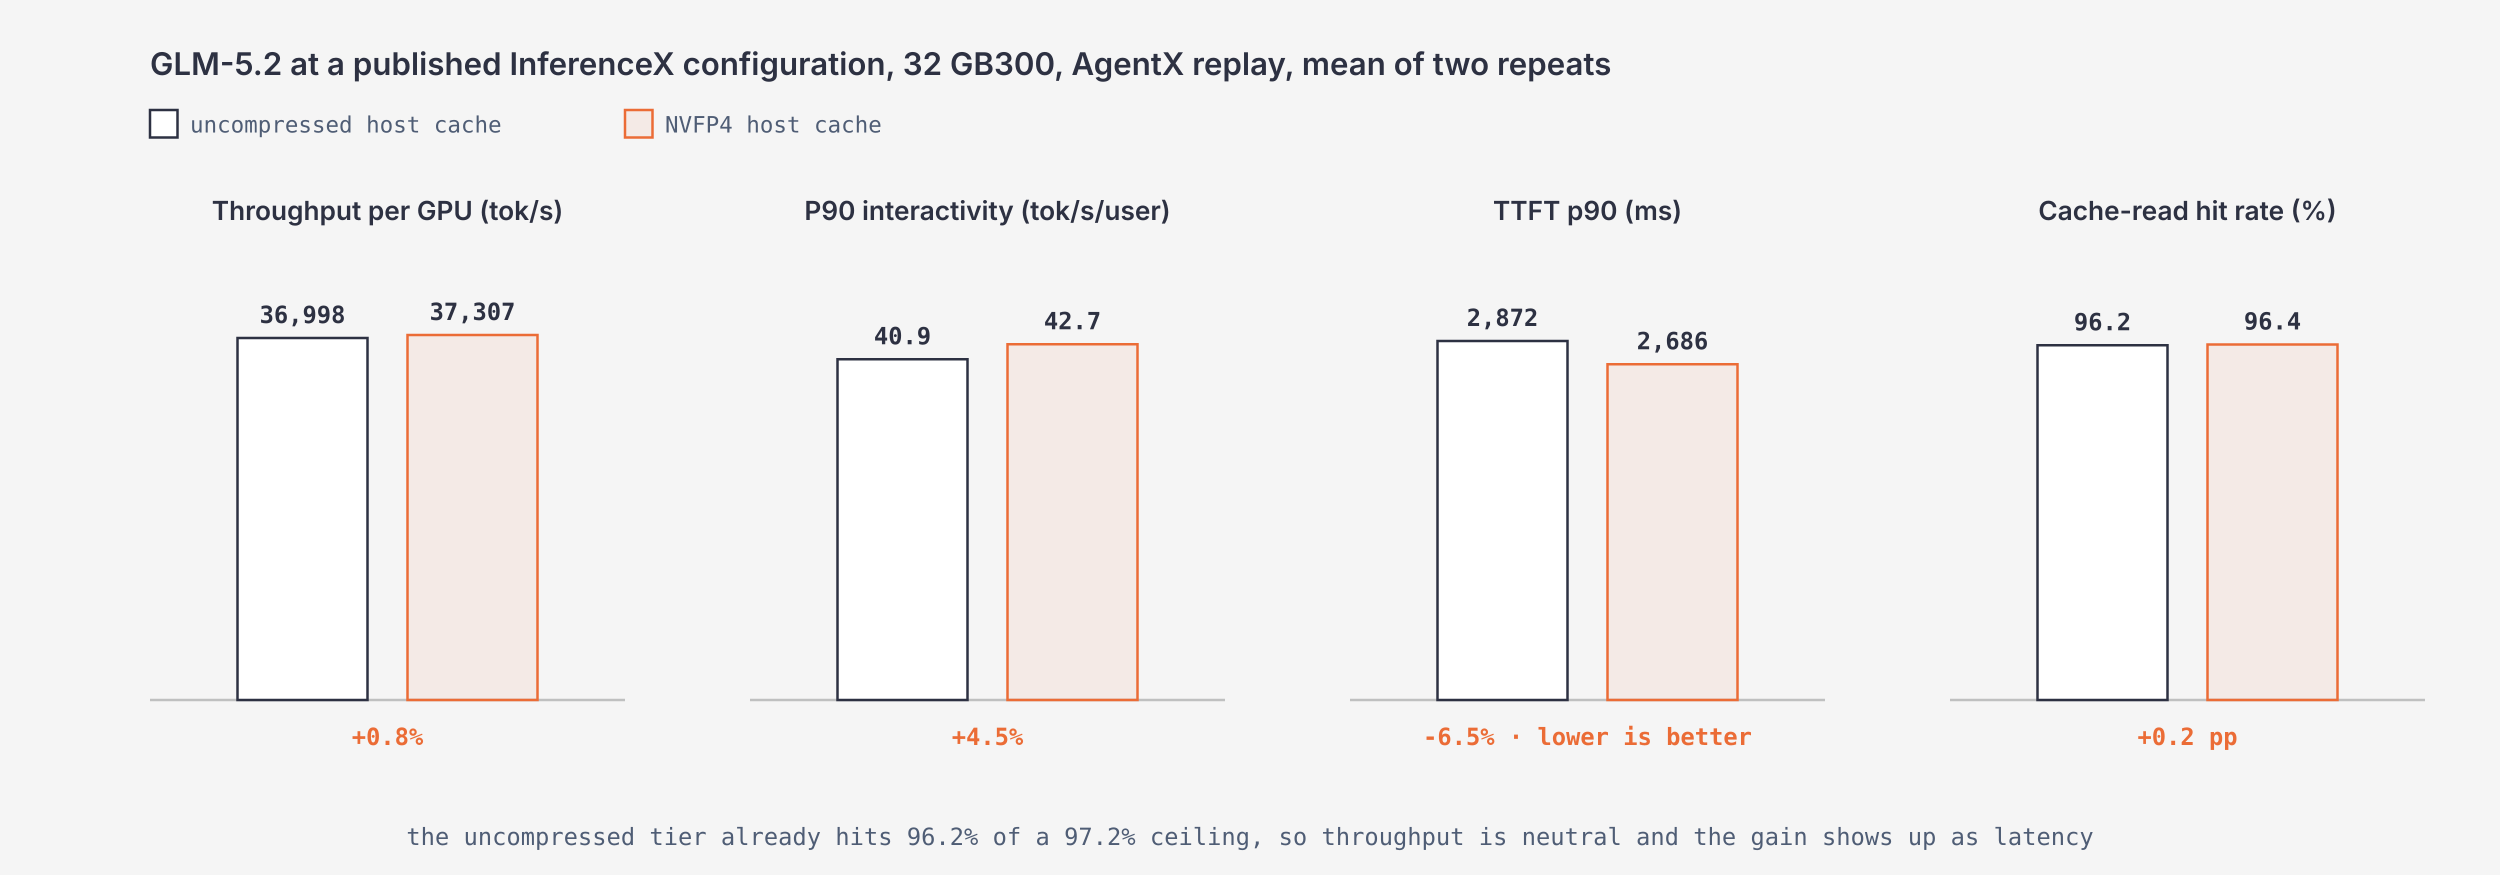
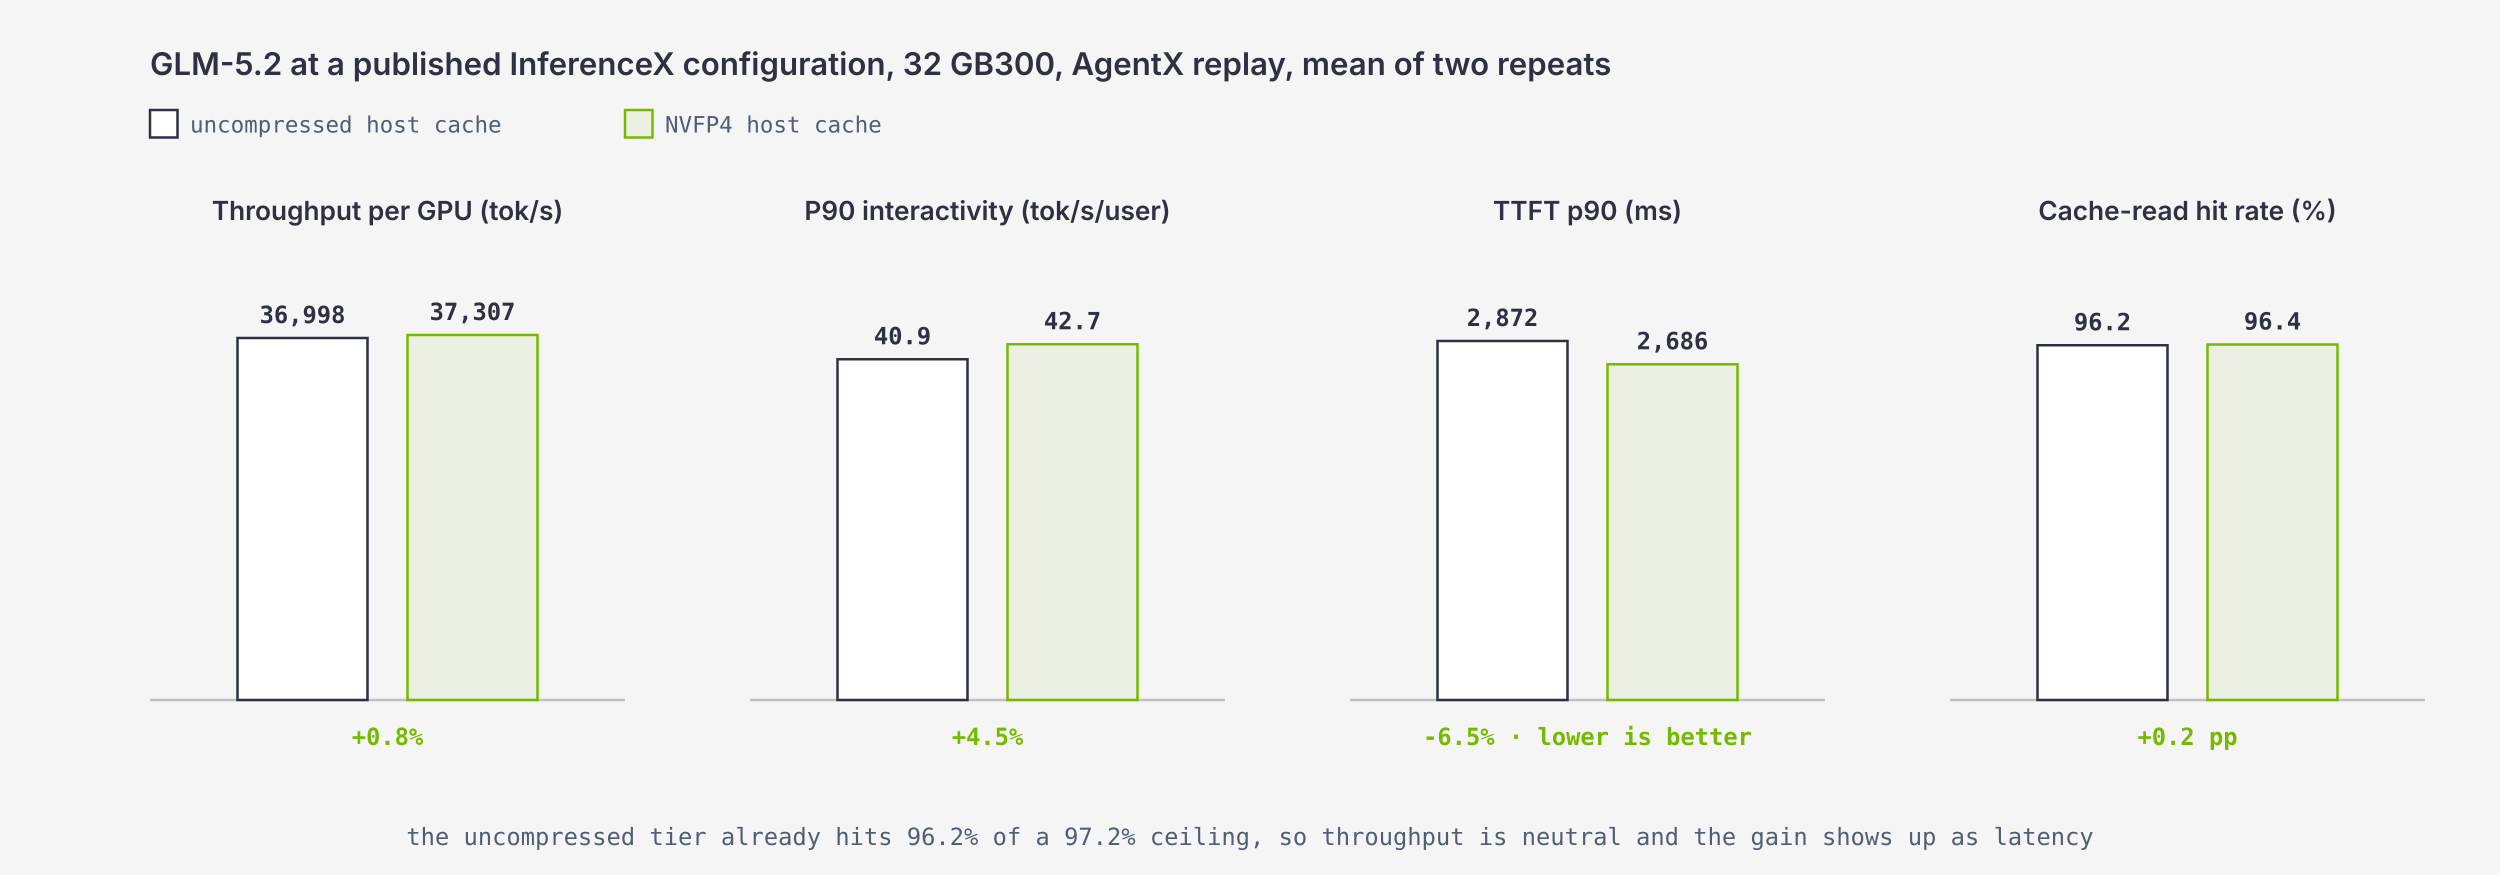
<svg xmlns="http://www.w3.org/2000/svg" viewBox="0 0 1000 350" width="1000" height="350">
  <defs>
    <marker id="ah" markerWidth="8" markerHeight="8" refX="7" refY="4" orient="auto" markerUnits="userSpaceOnUse">
      <path d="M0,0.5 L7,4 L0,7.5" fill="none" stroke="#4f5d75" stroke-width="1" />
    </marker>
  </defs>
  <rect width="1000" height="350" fill="#f5f5f5" />
  <text x="60.0" y="30.0" font-family="'Geist','Inter',system-ui,-apple-system,'Segoe UI',sans-serif" font-size="12.5" font-weight="600" fill="#2d3142" text-anchor="start">GLM-5.2 at a published InferenceX configuration, 32 GB300, AgentX replay, mean of two repeats</text>
  <rect x="60" y="44" width="11" height="11" fill="#ffffff" stroke="#2d3142" />
  <text x="76.0" y="53.0" font-family="'Geist Mono','SFMono-Regular',Menlo,Consolas,monospace" font-size="9" font-weight="500" fill="#4f5d75" text-anchor="start">uncompressed host cache</text>
-   <rect x="250" y="44" width="11" height="11" fill="rgba(235,108,54,0.08)" stroke="#eb6c36" />
+   <rect x="250" y="44" width="11" height="11" fill="rgba(118,185,0,0.08)" stroke="#76B900" />
  <text x="266.0" y="53.0" font-family="'Geist Mono','SFMono-Regular',Menlo,Consolas,monospace" font-size="9" font-weight="500" fill="#4f5d75" text-anchor="start">NVFP4 host cache</text>
  <text x="155.0" y="88.0" font-family="'Geist','Inter',system-ui,-apple-system,'Segoe UI',sans-serif" font-size="10.5" font-weight="600" fill="#2d3142" text-anchor="middle">Throughput per GPU (tok/s)</text>
  <line x1="60" y1="280" x2="250" y2="280" stroke="#bfc0c0" stroke-width="1" />
  <rect x="95.0" y="135.2" width="52" height="144.8" fill="#ffffff" stroke="#2d3142" stroke-width="1" />
  <text x="121.0" y="129.2" font-family="'Geist Mono','SFMono-Regular',Menlo,Consolas,monospace" font-size="9.5" font-weight="600" fill="#2d3142" text-anchor="middle">36,998</text>
-   <rect x="163.0" y="134.0" width="52" height="146.0" fill="rgba(235,108,54,0.08)" stroke="#eb6c36" stroke-width="1" />
+   <rect x="163.0" y="134.0" width="52" height="146.0" fill="rgba(118,185,0,0.08)" stroke="#76B900" stroke-width="1" />
  <text x="189.0" y="128.0" font-family="'Geist Mono','SFMono-Regular',Menlo,Consolas,monospace" font-size="9.5" font-weight="600" fill="#2d3142" text-anchor="middle">37,307</text>
-   <text x="155.0" y="298.0" font-family="'Geist Mono','SFMono-Regular',Menlo,Consolas,monospace" font-size="9.5" font-weight="600" fill="#eb6c36" text-anchor="middle">+0.8%</text>
+   <text x="155.0" y="298.0" font-family="'Geist Mono','SFMono-Regular',Menlo,Consolas,monospace" font-size="9.5" font-weight="600" fill="#76B900" text-anchor="middle">+0.8%</text>
  <text x="395.0" y="88.0" font-family="'Geist','Inter',system-ui,-apple-system,'Segoe UI',sans-serif" font-size="10.5" font-weight="600" fill="#2d3142" text-anchor="middle">P90 interactivity (tok/s/user)</text>
  <line x1="300" y1="280" x2="490" y2="280" stroke="#bfc0c0" stroke-width="1" />
  <rect x="335.0" y="143.7" width="52" height="136.3" fill="#ffffff" stroke="#2d3142" stroke-width="1" />
  <text x="361.0" y="137.7" font-family="'Geist Mono','SFMono-Regular',Menlo,Consolas,monospace" font-size="9.5" font-weight="600" fill="#2d3142" text-anchor="middle">40.9</text>
-   <rect x="403.0" y="137.7" width="52" height="142.3" fill="rgba(235,108,54,0.08)" stroke="#eb6c36" stroke-width="1" />
+   <rect x="403.0" y="137.7" width="52" height="142.3" fill="rgba(118,185,0,0.08)" stroke="#76B900" stroke-width="1" />
  <text x="429.0" y="131.7" font-family="'Geist Mono','SFMono-Regular',Menlo,Consolas,monospace" font-size="9.5" font-weight="600" fill="#2d3142" text-anchor="middle">42.7</text>
-   <text x="395.0" y="298.0" font-family="'Geist Mono','SFMono-Regular',Menlo,Consolas,monospace" font-size="9.5" font-weight="600" fill="#eb6c36" text-anchor="middle">+4.5%</text>
+   <text x="395.0" y="298.0" font-family="'Geist Mono','SFMono-Regular',Menlo,Consolas,monospace" font-size="9.5" font-weight="600" fill="#76B900" text-anchor="middle">+4.5%</text>
  <text x="635.0" y="88.0" font-family="'Geist','Inter',system-ui,-apple-system,'Segoe UI',sans-serif" font-size="10.5" font-weight="600" fill="#2d3142" text-anchor="middle">TTFT p90 (ms)</text>
  <line x1="540" y1="280" x2="730" y2="280" stroke="#bfc0c0" stroke-width="1" />
  <rect x="575.0" y="136.4" width="52" height="143.6" fill="#ffffff" stroke="#2d3142" stroke-width="1" />
  <text x="601.0" y="130.4" font-family="'Geist Mono','SFMono-Regular',Menlo,Consolas,monospace" font-size="9.5" font-weight="600" fill="#2d3142" text-anchor="middle">2,872</text>
-   <rect x="643.0" y="145.7" width="52" height="134.3" fill="rgba(235,108,54,0.08)" stroke="#eb6c36" stroke-width="1" />
+   <rect x="643.0" y="145.7" width="52" height="134.3" fill="rgba(118,185,0,0.08)" stroke="#76B900" stroke-width="1" />
  <text x="669.0" y="139.7" font-family="'Geist Mono','SFMono-Regular',Menlo,Consolas,monospace" font-size="9.5" font-weight="600" fill="#2d3142" text-anchor="middle">2,686</text>
-   <text x="635.0" y="298.0" font-family="'Geist Mono','SFMono-Regular',Menlo,Consolas,monospace" font-size="9.5" font-weight="600" fill="#eb6c36" text-anchor="middle">-6.5% · lower is better</text>
+   <text x="635.0" y="298.0" font-family="'Geist Mono','SFMono-Regular',Menlo,Consolas,monospace" font-size="9.5" font-weight="600" fill="#76B900" text-anchor="middle">-6.5% · lower is better</text>
  <text x="875.0" y="88.0" font-family="'Geist','Inter',system-ui,-apple-system,'Segoe UI',sans-serif" font-size="10.5" font-weight="600" fill="#2d3142" text-anchor="middle">Cache-read hit rate (%)</text>
  <line x1="780" y1="280" x2="970" y2="280" stroke="#bfc0c0" stroke-width="1" />
  <rect x="815.0" y="138.1" width="52" height="141.9" fill="#ffffff" stroke="#2d3142" stroke-width="1" />
  <text x="841.0" y="132.1" font-family="'Geist Mono','SFMono-Regular',Menlo,Consolas,monospace" font-size="9.5" font-weight="600" fill="#2d3142" text-anchor="middle">96.2</text>
-   <rect x="883.0" y="137.8" width="52" height="142.2" fill="rgba(235,108,54,0.08)" stroke="#eb6c36" stroke-width="1" />
+   <rect x="883.0" y="137.8" width="52" height="142.2" fill="rgba(118,185,0,0.08)" stroke="#76B900" stroke-width="1" />
  <text x="909.0" y="131.8" font-family="'Geist Mono','SFMono-Regular',Menlo,Consolas,monospace" font-size="9.5" font-weight="600" fill="#2d3142" text-anchor="middle">96.4</text>
-   <text x="875.0" y="298.0" font-family="'Geist Mono','SFMono-Regular',Menlo,Consolas,monospace" font-size="9.5" font-weight="600" fill="#eb6c36" text-anchor="middle">+0.2 pp</text>
+   <text x="875.0" y="298.0" font-family="'Geist Mono','SFMono-Regular',Menlo,Consolas,monospace" font-size="9.5" font-weight="600" fill="#76B900" text-anchor="middle">+0.2 pp</text>
  <text x="500.0" y="338.0" font-family="'Geist Mono','SFMono-Regular',Menlo,Consolas,monospace" font-size="9.5" font-weight="500" fill="#4f5d75" text-anchor="middle">the uncompressed tier already hits 96.2% of a 97.2% ceiling, so throughput is neutral and the gain shows up as latency</text>
</svg>
